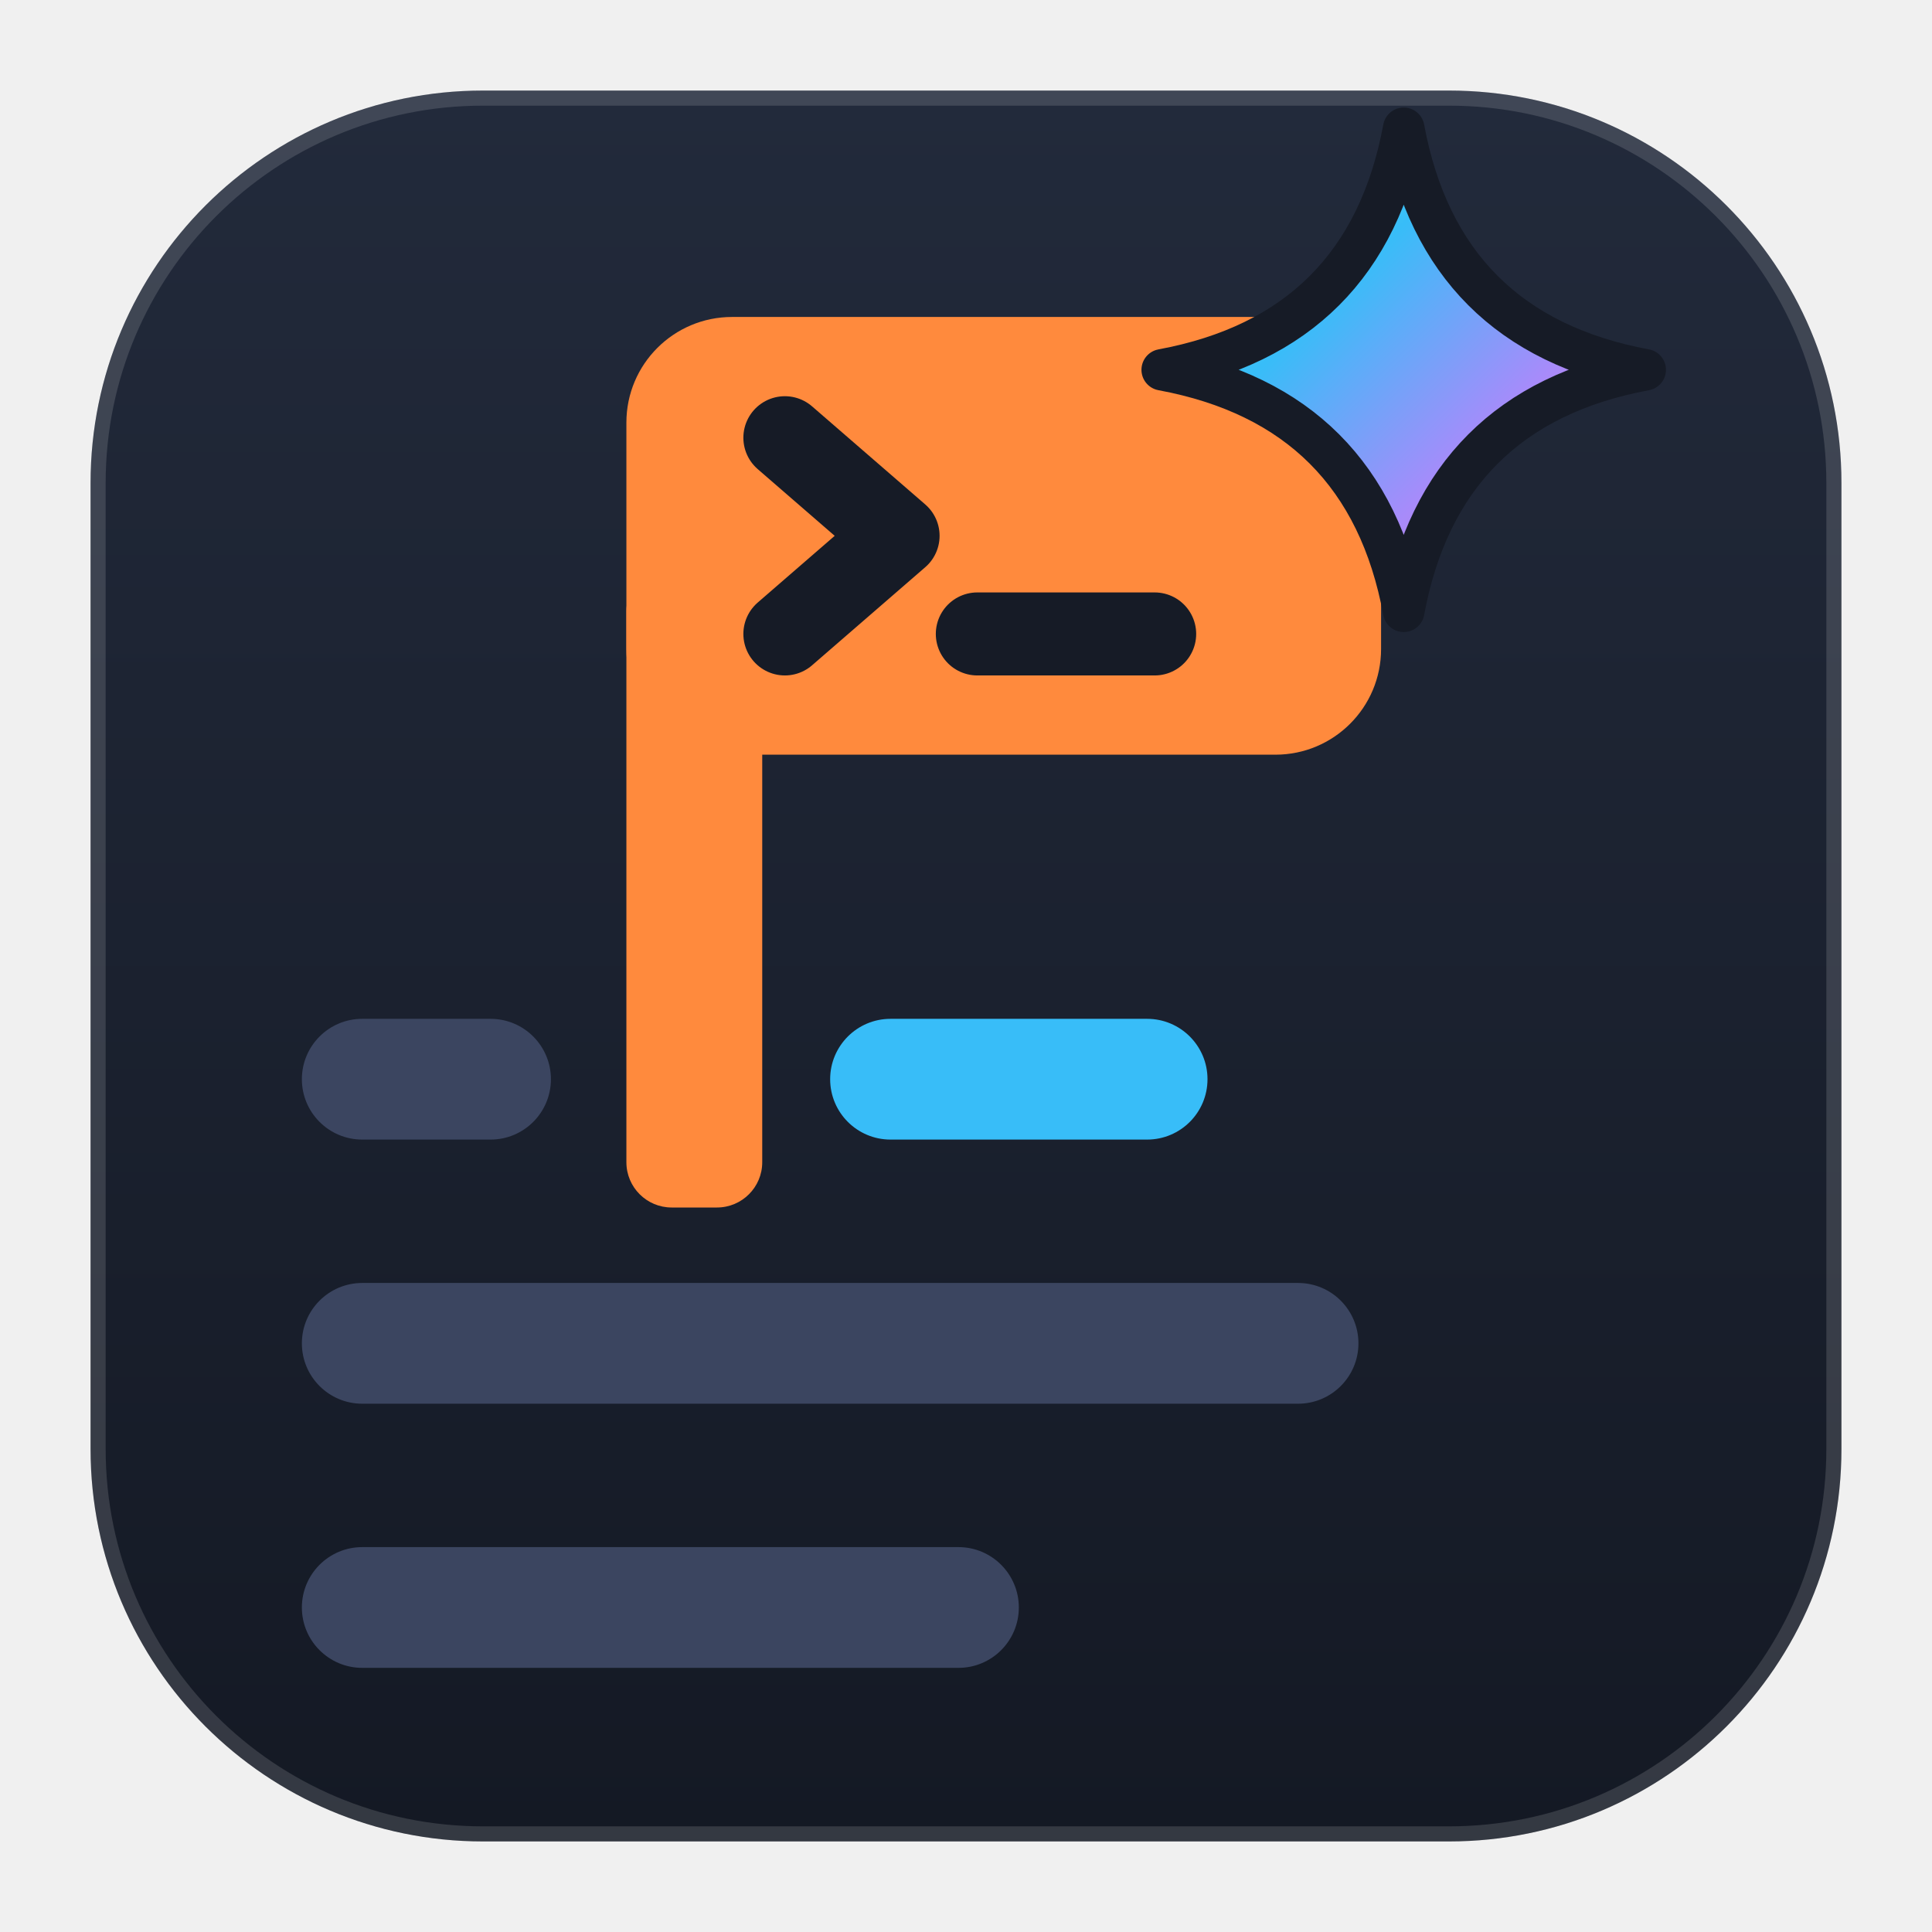
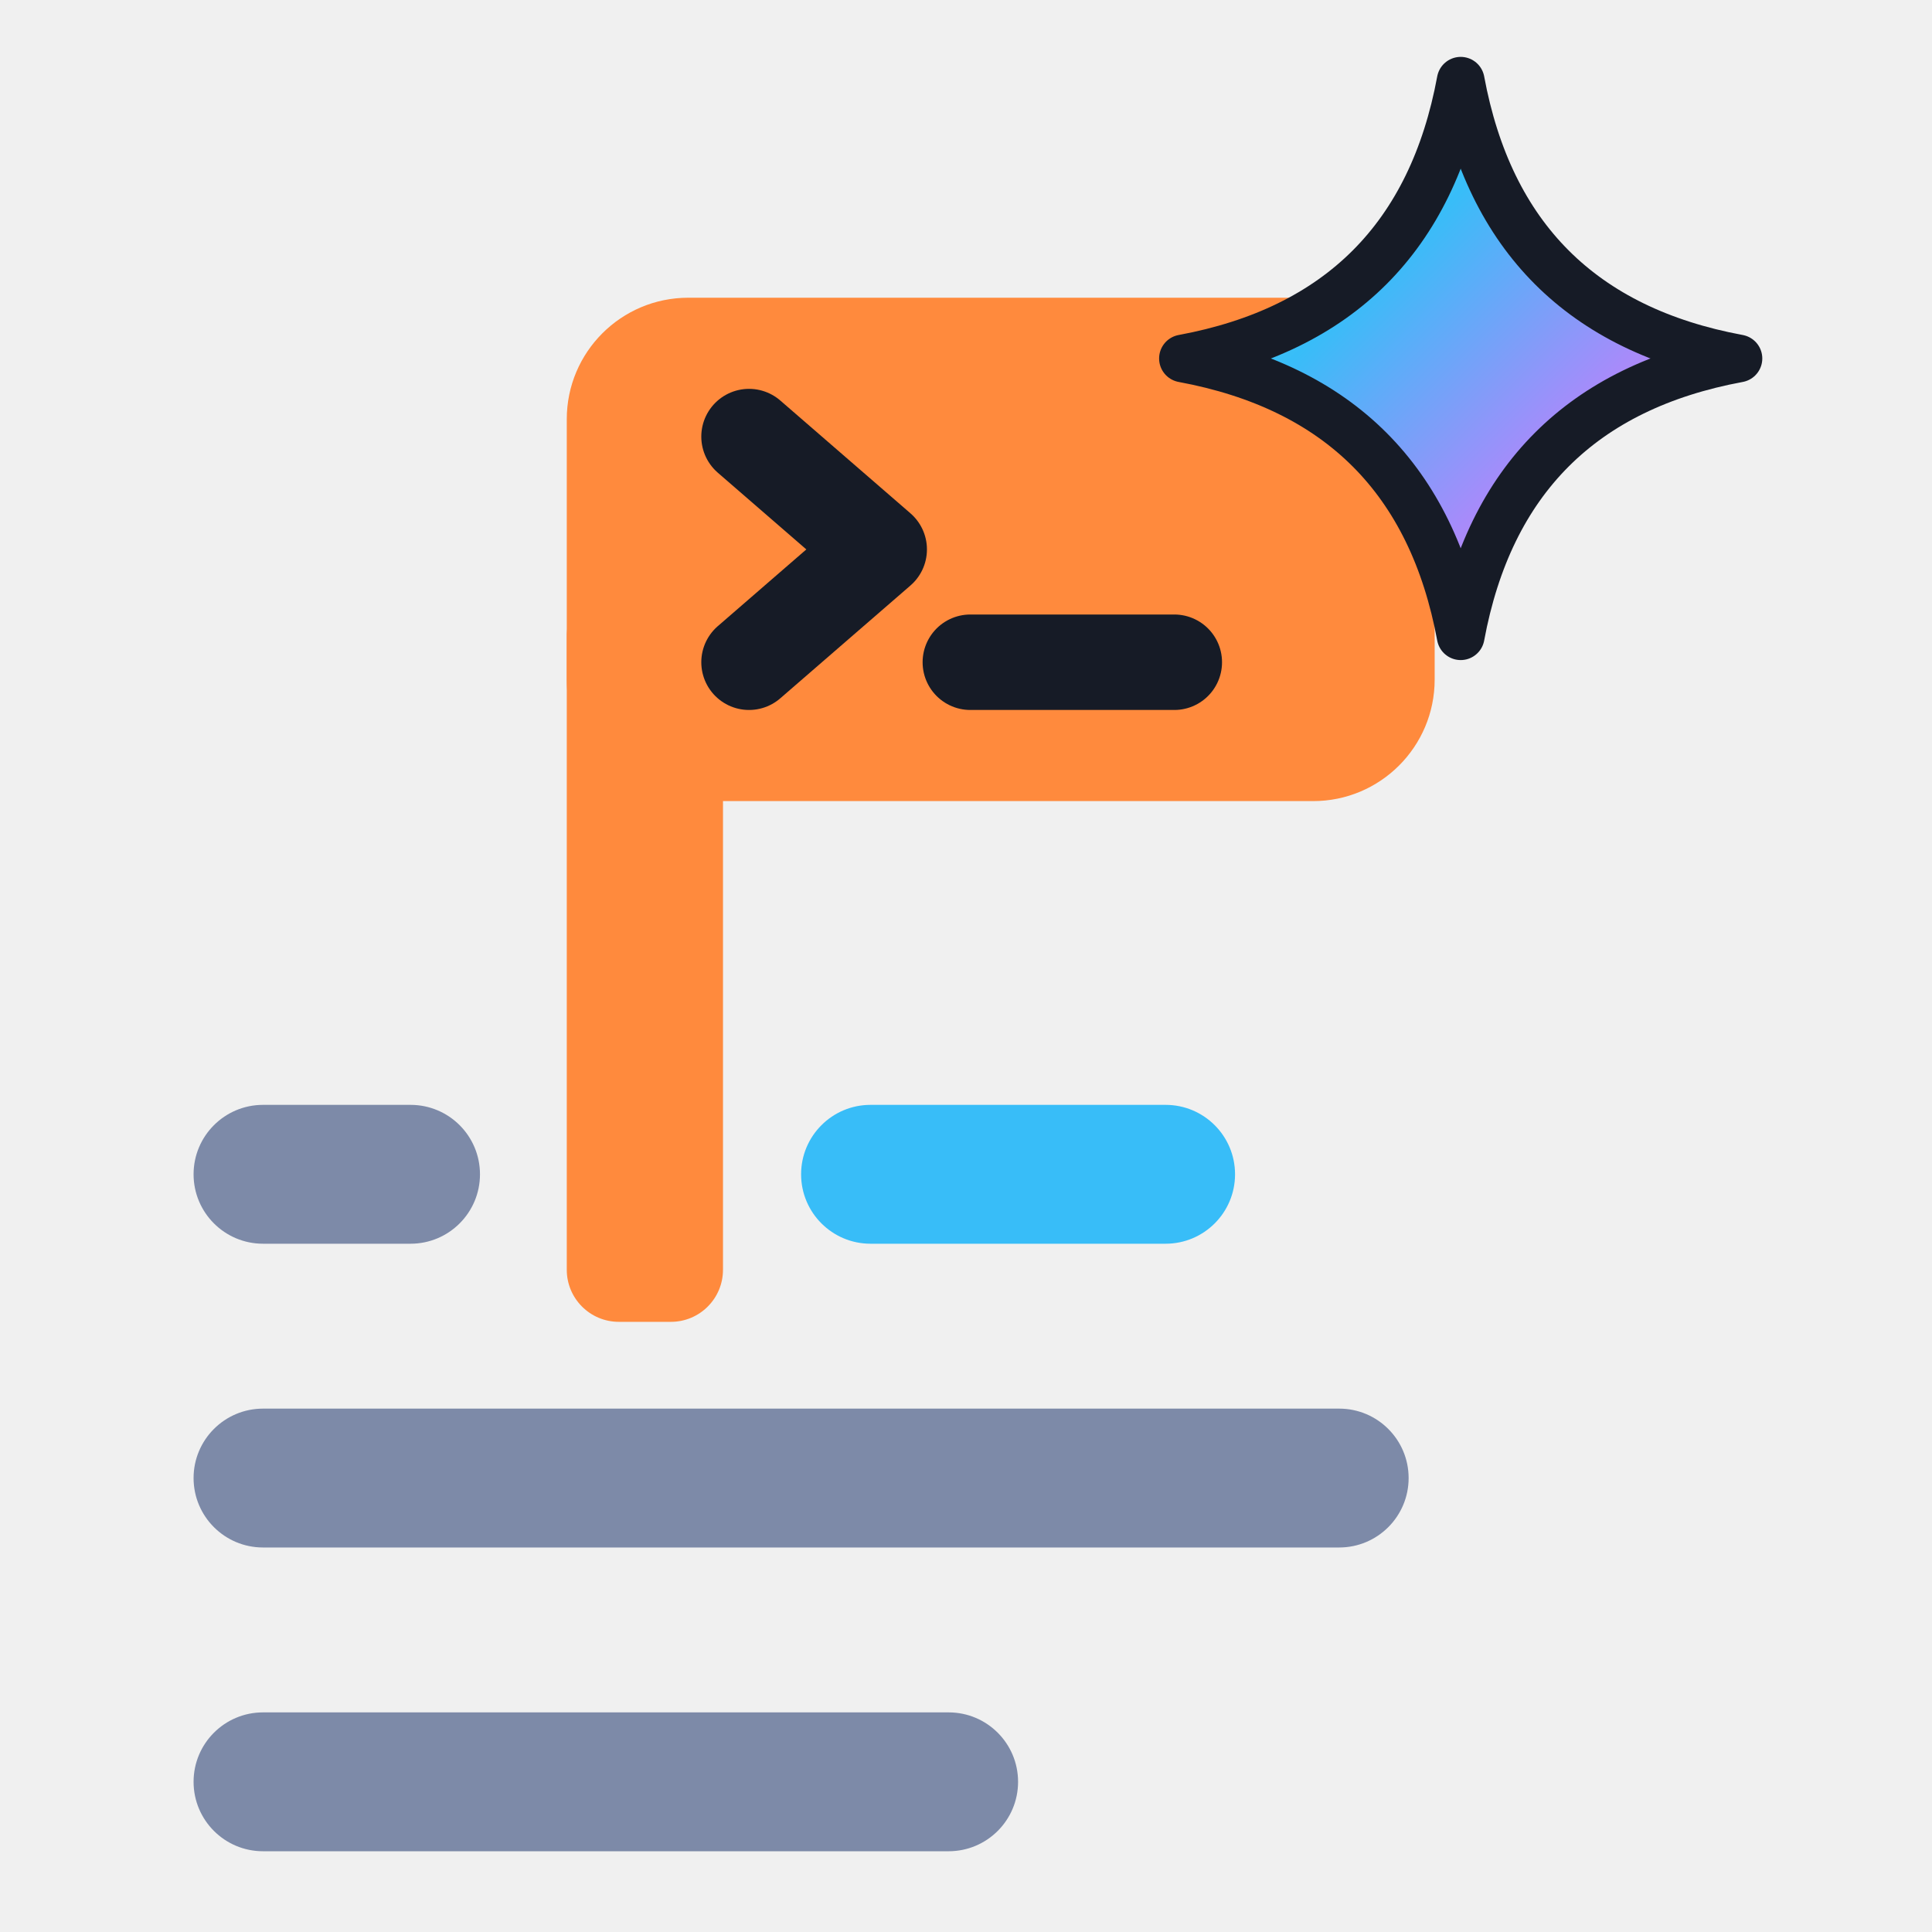
<svg xmlns="http://www.w3.org/2000/svg" viewBox="0 0 1024 1024">
  <defs>
-     <linearGradient id="bg" x1="0" y1="0" x2="0" y2="1">
-       <stop offset="0" stop-color="#222A3B" />
-       <stop offset="1" stop-color="#141924" />
-     </linearGradient>
    <linearGradient id="iris" x1="0" y1="0" x2="1" y2="1">
      <stop offset="0" stop-color="#5EEAD4" />
      <stop offset="0.35" stop-color="#38BDF8" />
      <stop offset="0.65" stop-color="#A78BFA" />
      <stop offset="1" stop-color="#F472B6" />
    </linearGradient>
  </defs>
-   <rect x="48" y="48" width="928" height="928" rx="208" fill="url(#bg)" />
-   <rect x="52" y="52" width="920" height="920" rx="204" fill="none" stroke="#FFFFFF" stroke-opacity="0.14" stroke-width="8" />
-   <rect x="160" y="540" width="132" height="64" rx="32" fill="#3B4560" />
-   <rect x="440" y="540" width="200" height="64" rx="32" fill="#38BDF8" />
-   <rect x="160" y="680" width="560" height="64" rx="32" fill="#3B4560" />
-   <rect x="160" y="820" width="380" height="64" rx="32" fill="#3B4560" />
-   <rect x="332" y="300" width="72" height="340" rx="24" fill="#FF8A3D" />
-   <rect x="332" y="168" width="400" height="232" rx="56" fill="#FF8A3D" />
-   <path d="M416 232 L476 284 L416 336" fill="none" stroke="#161B26" stroke-width="44" stroke-linecap="round" stroke-linejoin="round" />
-   <path d="M518 336 H612" stroke="#161B26" stroke-width="44" stroke-linecap="round" />
-   <path d="M744 68 Q764 176 872 196 Q764 216 744 324 Q724 216 616 196 Q724 176 744 68 Z" fill="url(#iris)" stroke="#161B26" stroke-width="22" stroke-linejoin="round" />
+   <g transform="translate(512 512) scale(1.15) translate(-516 -476)">
+     <rect x="160" y="540" width="132" height="64" rx="32" fill="#7D8AA8" />
+     <rect x="440" y="540" width="200" height="64" rx="32" fill="#38BDF8" />
+     <rect x="160" y="680" width="560" height="64" rx="32" fill="#7D8AA8" />
+     <rect x="160" y="820" width="380" height="64" rx="32" fill="#7D8AA8" />
+     <rect x="332" y="300" width="72" height="340" rx="24" fill="#FF8A3D" />
+     <rect x="332" y="168" width="400" height="232" rx="56" fill="#FF8A3D" />
+     <path d="M416 232 L476 284 L416 336" fill="none" stroke="#161B26" stroke-width="44" stroke-linecap="round" stroke-linejoin="round" />
+     <path d="M518 336 H612" stroke="#161B26" stroke-width="44" stroke-linecap="round" />
+     <path d="M744 68 Q764 176 872 196 Q764 216 744 324 Q724 216 616 196 Q724 176 744 68 Z" fill="url(#iris)" stroke="#161B26" stroke-width="22" stroke-linejoin="round" />
+   </g>
</svg>
